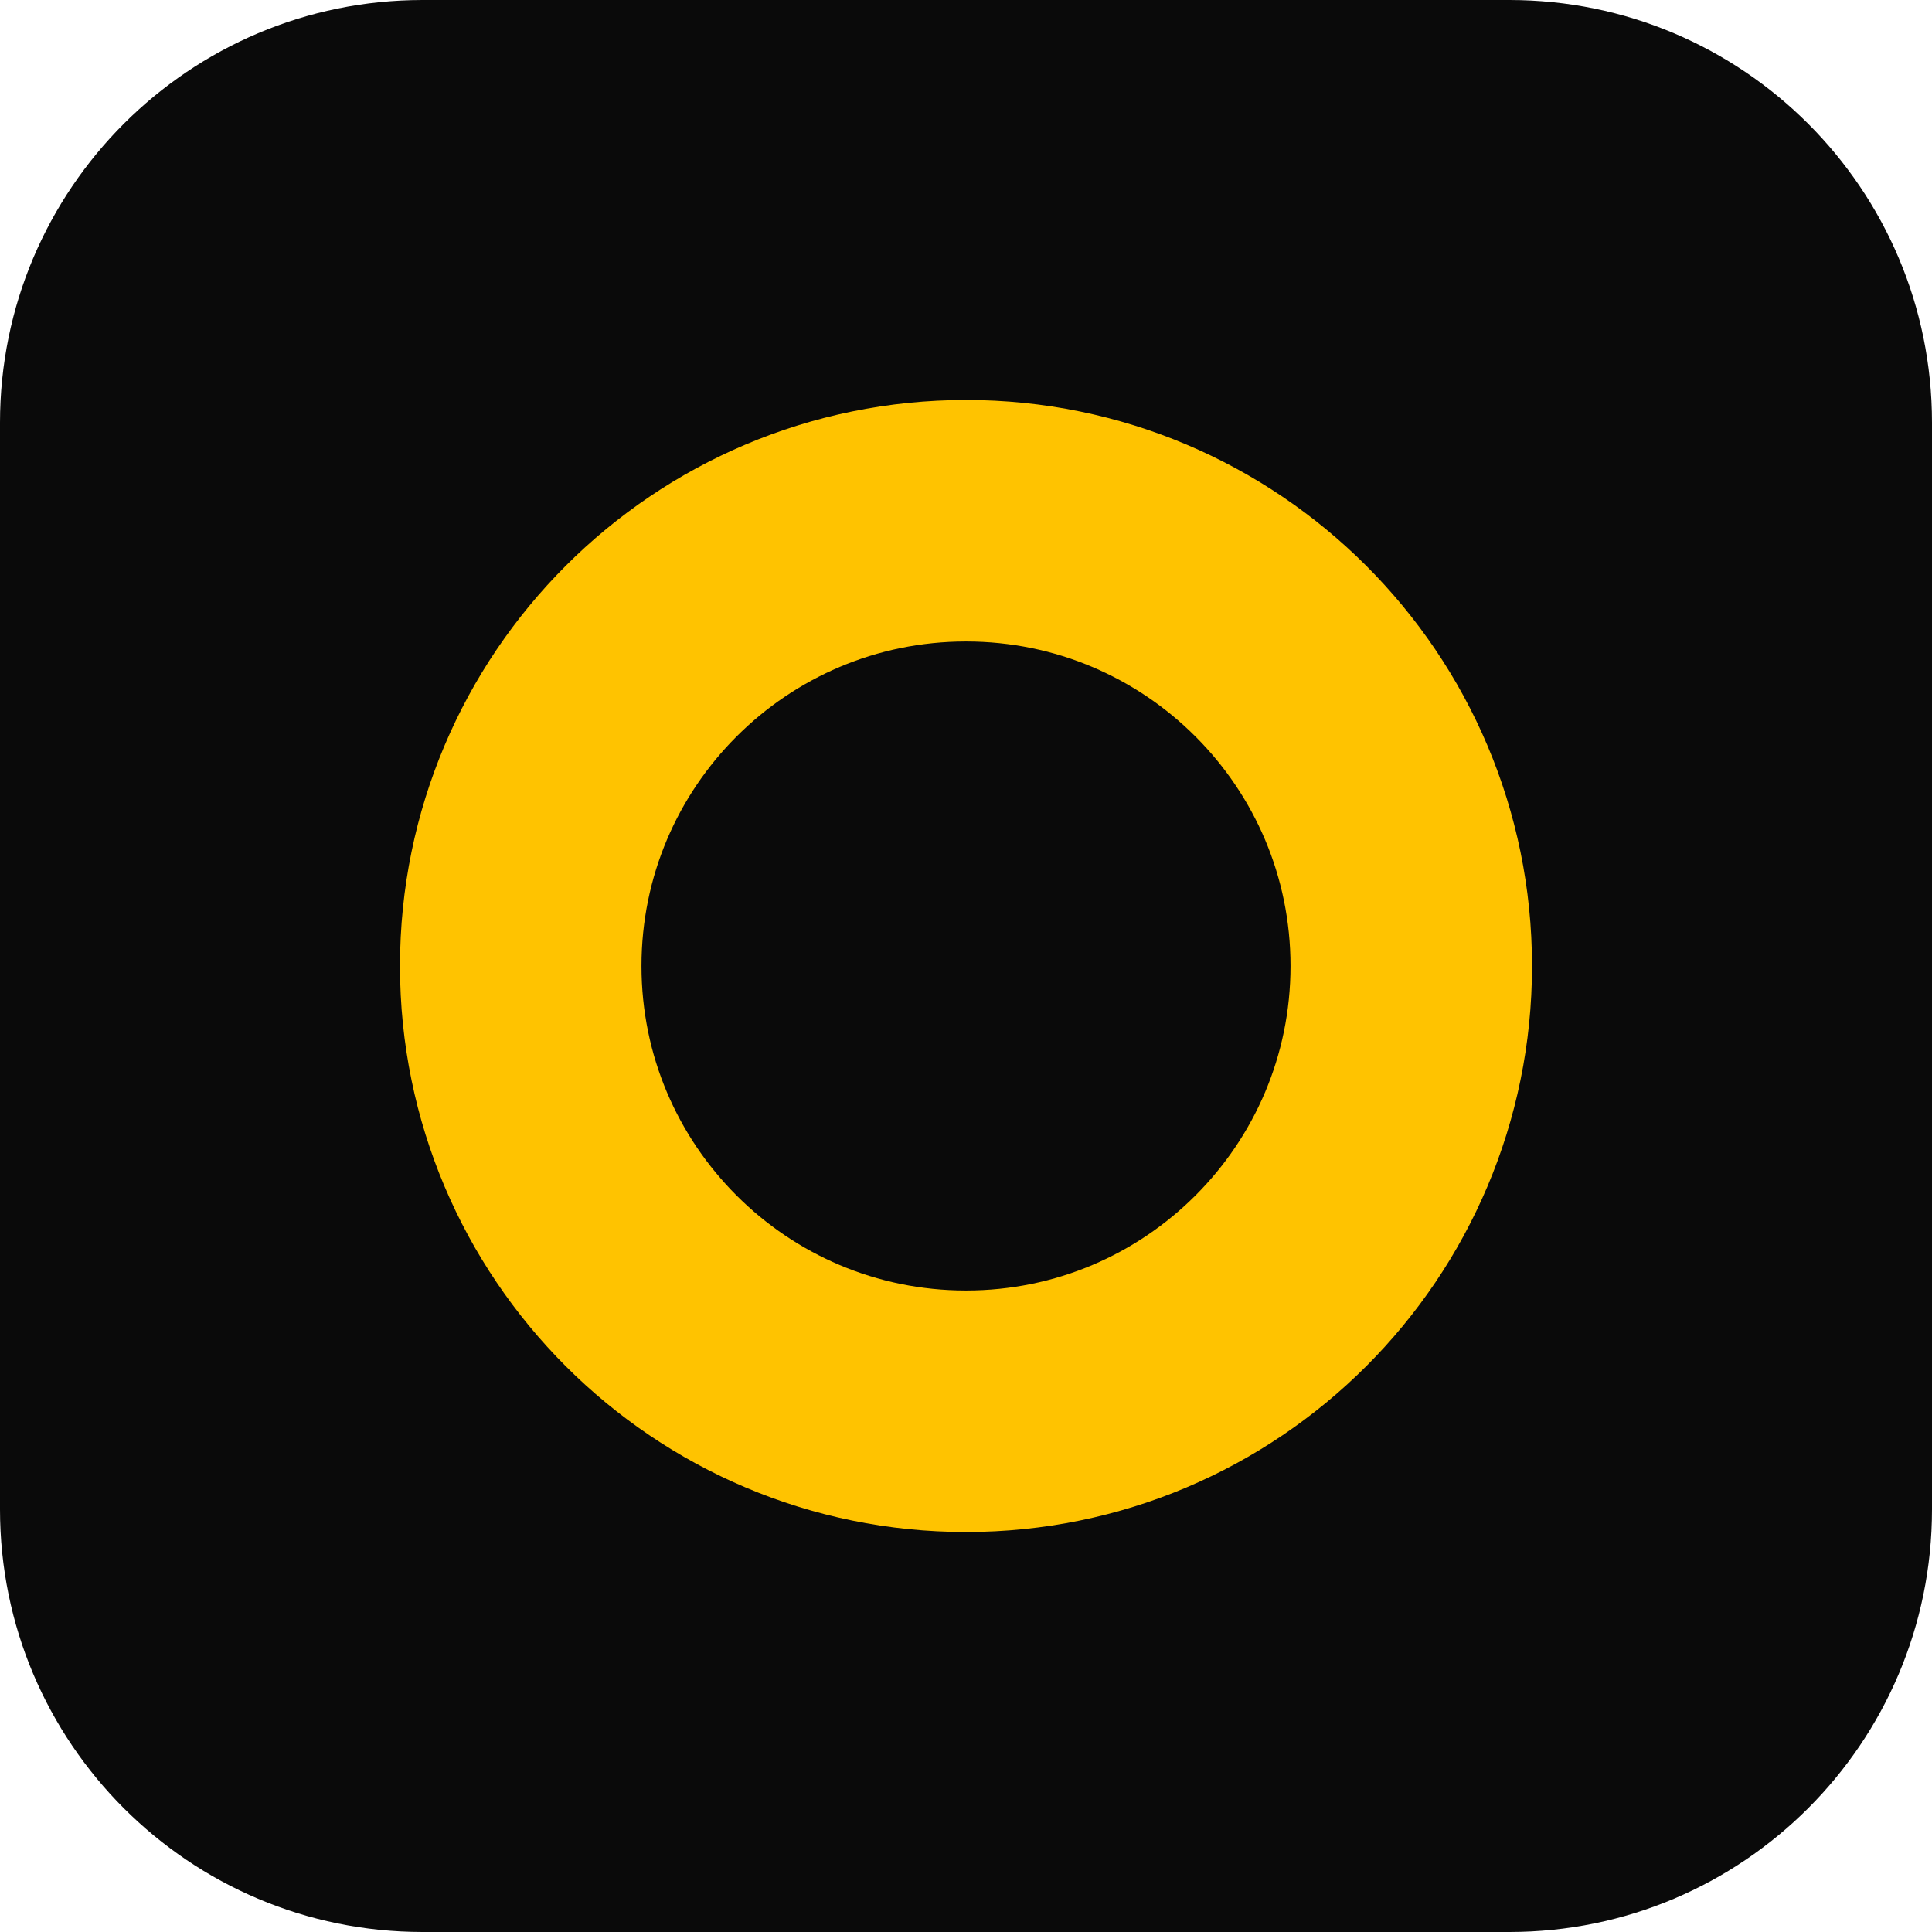
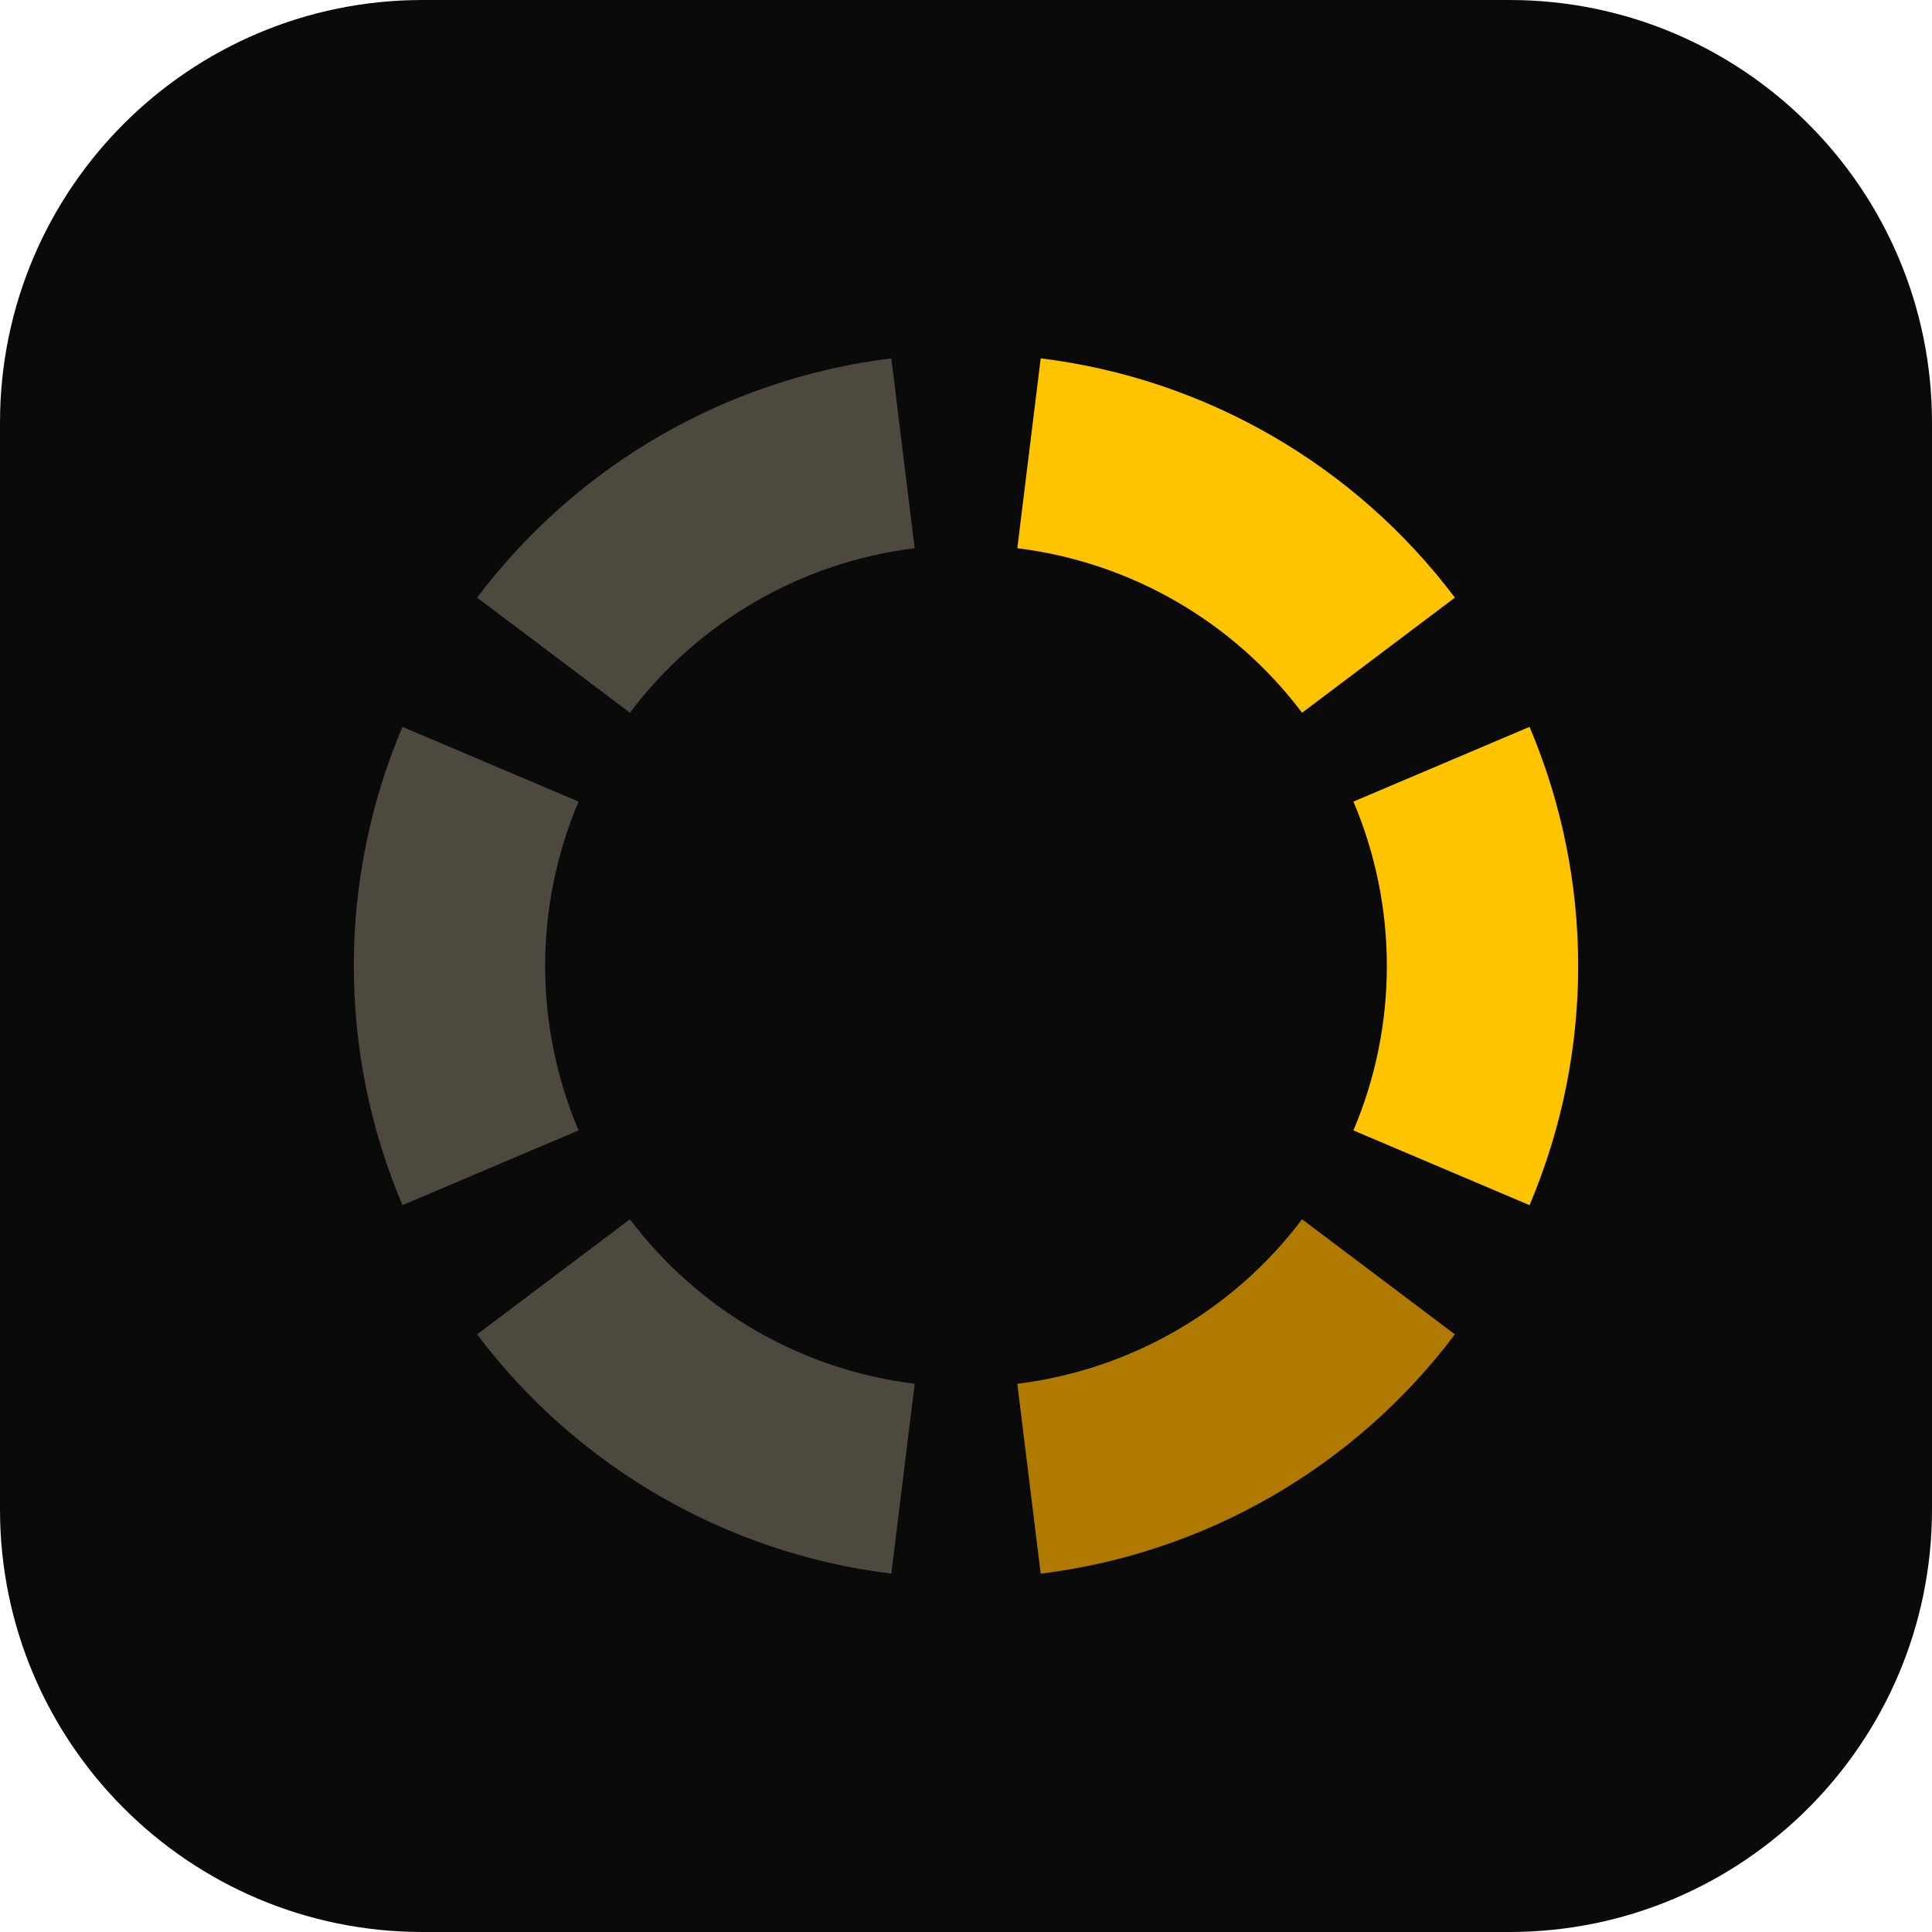
<svg xmlns="http://www.w3.org/2000/svg" viewBox="0 0 512 512">
  <rect width="512" height="512" rx="112" fill="#0A0A0A" />
-   <circle cx="256" cy="256" r="118" fill="none" stroke="#FFC300" stroke-width="64" />
+   <g transform="translate(87 87) scale(3.38)">
+     <path d="M54.94 9.80 A40.5 40.5 0 0 1 82.34 25.63" fill="none" stroke="#FFC300" stroke-width="15" />
+     <path d="M87.28 34.18 A40.5 40.5 0 0 1 87.28 65.82" fill="none" stroke="#FFC300" stroke-width="15" />
+     <path d="M82.34 74.37 A40.5 40.5 0 0 1 54.94 90.20" fill="none" stroke="#B07A00" stroke-width="15" />
+     <path d="M45.06 90.20 A40.5 40.5 0 0 1 17.66 74.37" fill="none" stroke="#4E493F" stroke-width="15" />
+     <path d="M12.72 65.82 A40.5 40.5 0 0 1 12.72 34.18" fill="none" stroke="#4E493F" stroke-width="15" />
+     <path d="M17.66 25.63 A40.5 40.5 0 0 1 45.06 9.80" fill="none" stroke="#4E493F" stroke-width="15" />
+   </g>
</svg>
